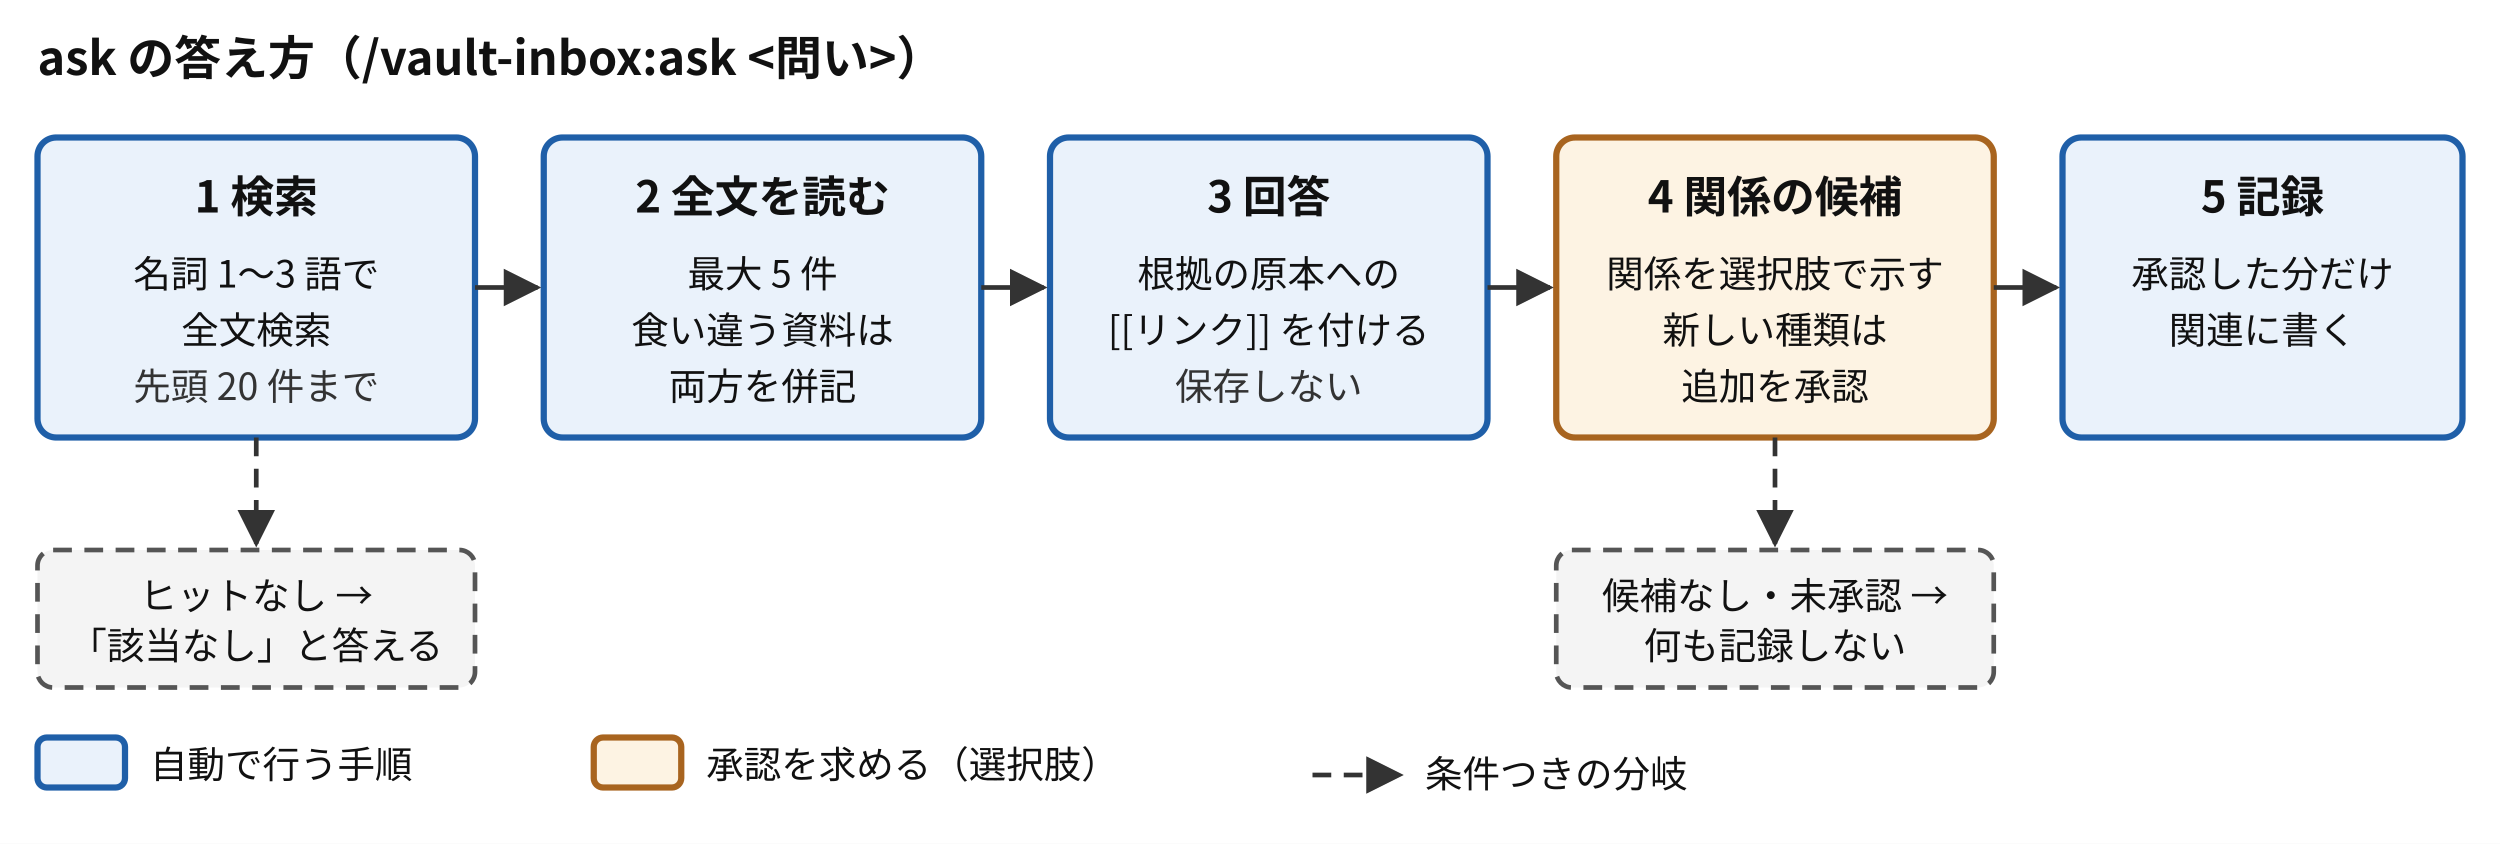
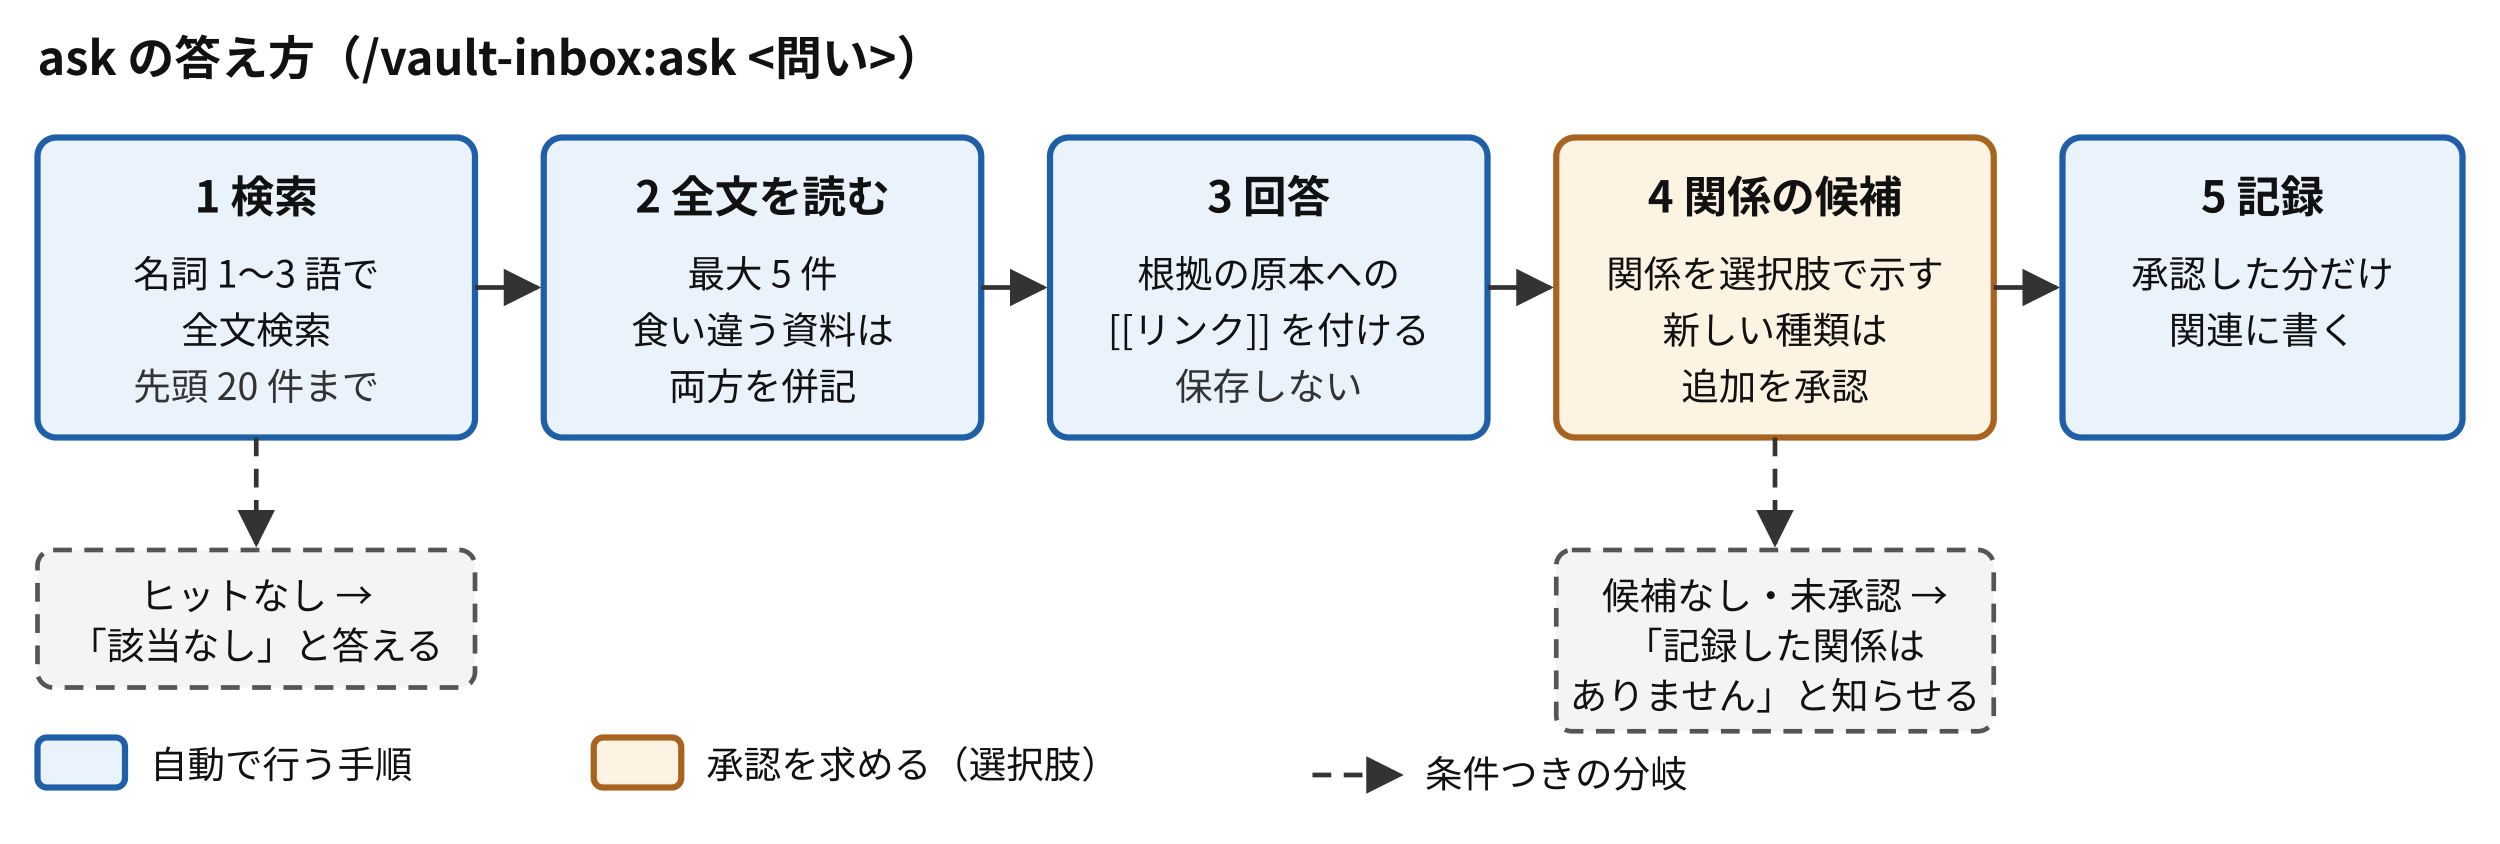
<svg xmlns="http://www.w3.org/2000/svg" viewBox="0 0 800 270" width="800" height="270" font-family="'Yu Gothic', 'Meiryo', 'Noto Sans CJK JP', sans-serif">
  <defs>
    <marker id="a" viewBox="0 0 10 10" refX="9" refY="5" markerWidth="8" markerHeight="8" orient="auto">
      <path d="M0,0 L10,5 L0,10 z" fill="#333" />
    </marker>
  </defs>
  <rect width="800" height="270" fill="#ffffff" />
  <text x="12" y="24" font-size="15" font-weight="bold" fill="#111">ask の答え方（/vault-inbox:ask &lt;問い&gt;）</text>
  <rect x="12" y="44" width="140" height="96" rx="6" fill="#eaf2fb" stroke="#1f5fa8" stroke-width="2" />
  <text x="82" y="68" font-size="14" font-weight="bold" text-anchor="middle" fill="#111">1 検索</text>
  <text x="82" y="92" font-size="12" text-anchor="middle" fill="#111">名詞 1〜3 語で</text>
  <text x="82" y="110" font-size="12" text-anchor="middle" fill="#111">全文検索</text>
  <text x="82" y="128" font-size="12" text-anchor="middle" fill="#333">先頭 20 件まで</text>
  <rect x="174" y="44" width="140" height="96" rx="6" fill="#eaf2fb" stroke="#1f5fa8" stroke-width="2" />
  <text x="244" y="68" font-size="14" font-weight="bold" text-anchor="middle" fill="#111">2 全文を読む</text>
  <text x="244" y="92" font-size="12" text-anchor="middle" fill="#111">最大 5 件</text>
  <text x="244" y="110" font-size="12" text-anchor="middle" fill="#111">食い違う資料は</text>
  <text x="244" y="128" font-size="12" text-anchor="middle" fill="#111">両方を併記</text>
  <rect x="336" y="44" width="140" height="96" rx="6" fill="#eaf2fb" stroke="#1f5fa8" stroke-width="2" />
  <text x="406" y="68" font-size="14" font-weight="bold" text-anchor="middle" fill="#111">3 回答</text>
  <text x="406" y="92" font-size="12" text-anchor="middle" fill="#111">根拠の原本への</text>
  <text x="406" y="110" font-size="12" text-anchor="middle" fill="#111">[[リンク]] を付ける</text>
  <text x="406" y="128" font-size="12" text-anchor="middle" fill="#333">保存しない</text>
  <rect x="498" y="44" width="140" height="96" rx="6" fill="#fdf3e3" stroke="#a8641f" stroke-width="2" />
  <text x="568" y="68" font-size="14" font-weight="bold" text-anchor="middle" fill="#111">4 関係の候補</text>
  <text x="568" y="92" font-size="12" text-anchor="middle" fill="#111">関係を選択肢で示す</text>
  <text x="568" y="110" font-size="12" text-anchor="middle" fill="#111">新しい種類は</text>
  <text x="568" y="128" font-size="12" text-anchor="middle" fill="#111">追加を承認</text>
  <rect x="660" y="44" width="128" height="96" rx="6" fill="#eaf2fb" stroke="#1f5fa8" stroke-width="2" />
  <text x="724" y="68" font-size="14" font-weight="bold" text-anchor="middle" fill="#111">5 記録</text>
  <text x="724" y="92" font-size="12" text-anchor="middle" fill="#111">承認した分だけ</text>
  <text x="724" y="110" font-size="12" text-anchor="middle" fill="#111">関連に書く</text>
  <line x1="152" y1="92" x2="172" y2="92" stroke="#333" stroke-width="1.5" marker-end="url(#a)" />
  <line x1="314" y1="92" x2="334" y2="92" stroke="#333" stroke-width="1.5" marker-end="url(#a)" />
  <line x1="476" y1="92" x2="496" y2="92" stroke="#333" stroke-width="1.5" marker-end="url(#a)" />
  <line x1="638" y1="92" x2="658" y2="92" stroke="#333" stroke-width="1.5" marker-end="url(#a)" />
  <rect x="12" y="176" width="140" height="44" rx="5" fill="#f4f4f4" stroke="#555" stroke-width="1.5" stroke-dasharray="6 4" />
  <text x="82" y="195" font-size="12" text-anchor="middle" fill="#111">ヒットなし →</text>
  <text x="82" y="211" font-size="12" text-anchor="middle" fill="#111">「該当なし」と答える</text>
  <line x1="82" y1="140" x2="82" y2="174" stroke="#333" stroke-width="1.5" stroke-dasharray="6 4" marker-end="url(#a)" />
-   <rect x="498" y="176" width="140" height="44" rx="5" fill="#f4f4f4" stroke="#555" stroke-width="1.5" stroke-dasharray="6 4" />
+   <rect x="498" y="176" width="140" height="58" rx="5" fill="#f4f4f4" stroke="#555" stroke-width="1.5" stroke-dasharray="6 4" />
  <text x="568" y="195" font-size="12" text-anchor="middle" fill="#111">候補なし・未承認 →</text>
-   <text x="568" y="211" font-size="12" text-anchor="middle" fill="#111">何も記録しない</text>
+   <text x="568" y="211" font-size="12" text-anchor="middle" fill="#111">「記録した関係は</text>
+   <text x="568" y="227" font-size="12" text-anchor="middle" fill="#111">ありません」と知らせる</text>
  <line x1="568" y1="140" x2="568" y2="174" stroke="#333" stroke-width="1.5" stroke-dasharray="6 4" marker-end="url(#a)" />
  <rect x="12" y="236" width="28" height="16" rx="3" fill="#eaf2fb" stroke="#1f5fa8" stroke-width="2" />
  <text x="48" y="249" font-size="12" fill="#111">自動で行う手順</text>
  <rect x="190" y="236" width="28" height="16" rx="3" fill="#fdf3e3" stroke="#a8641f" stroke-width="2" />
  <text x="226" y="249" font-size="12" fill="#111">承認を求める（選択肢）</text>
  <line x1="420" y1="248" x2="448" y2="248" stroke="#333" stroke-width="1.5" stroke-dasharray="6 4" marker-end="url(#a)" />
  <text x="456" y="252" font-size="12" fill="#111">条件つきの分岐</text>
</svg>
